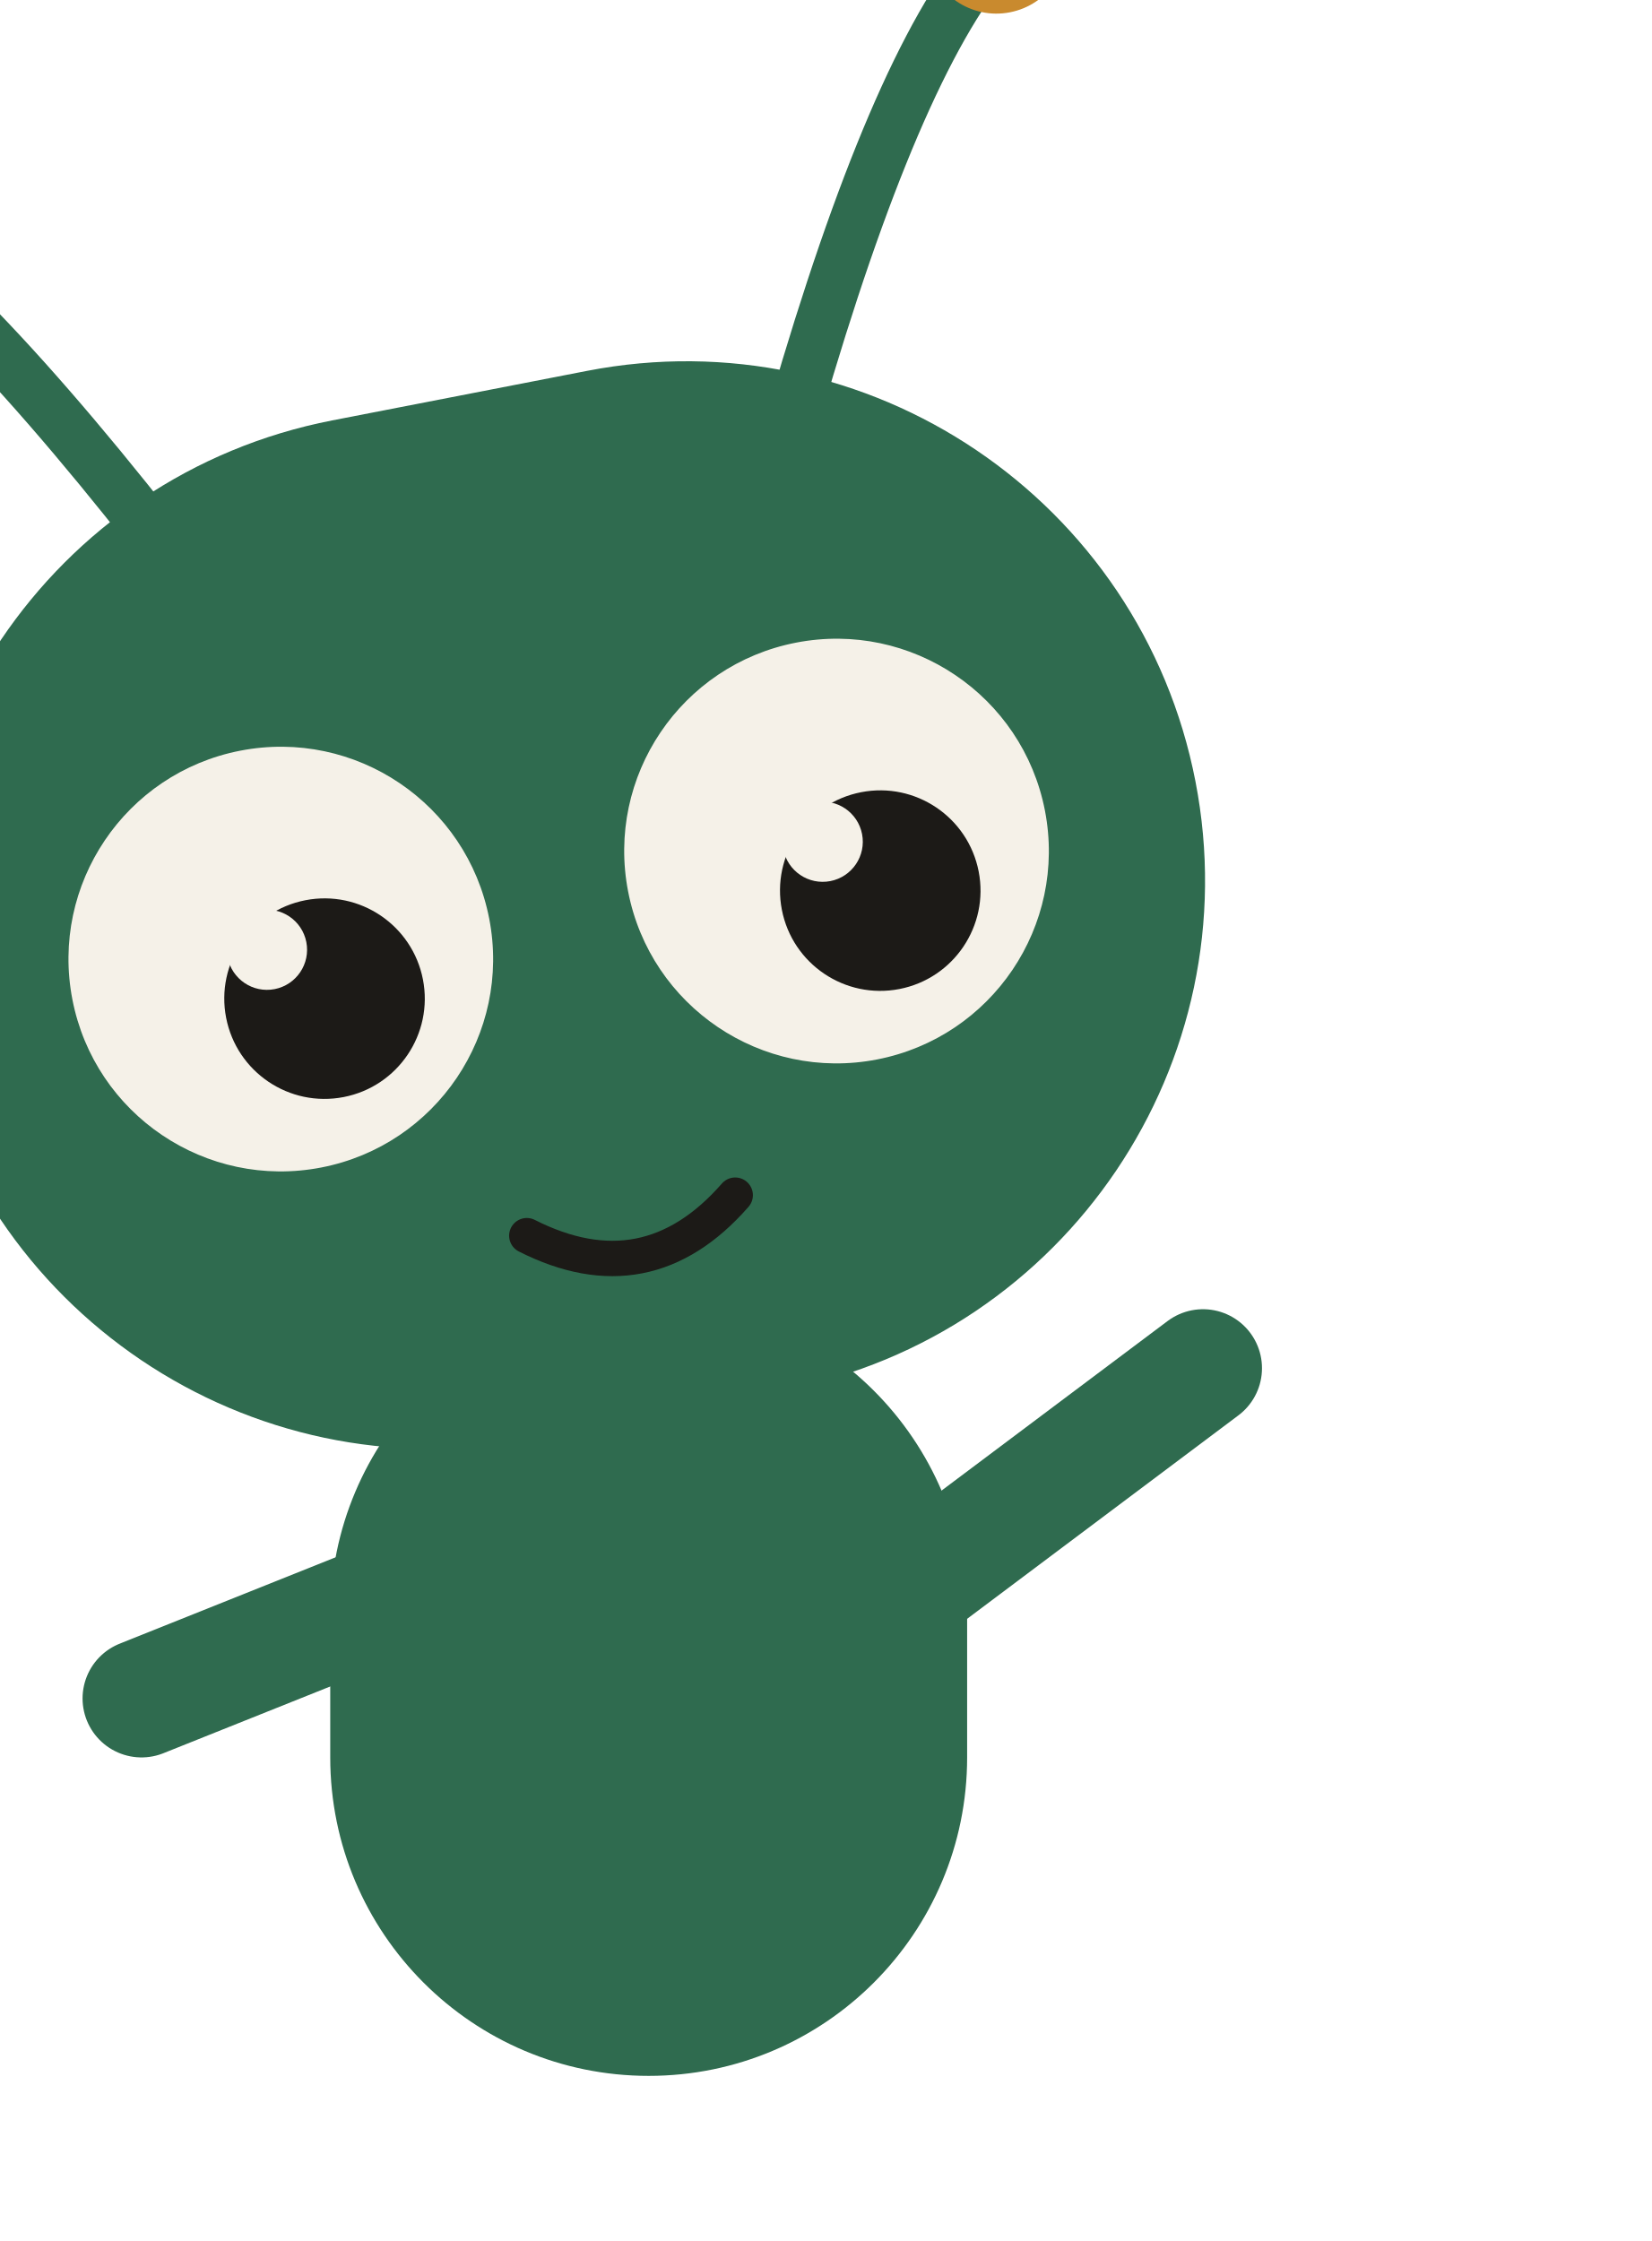
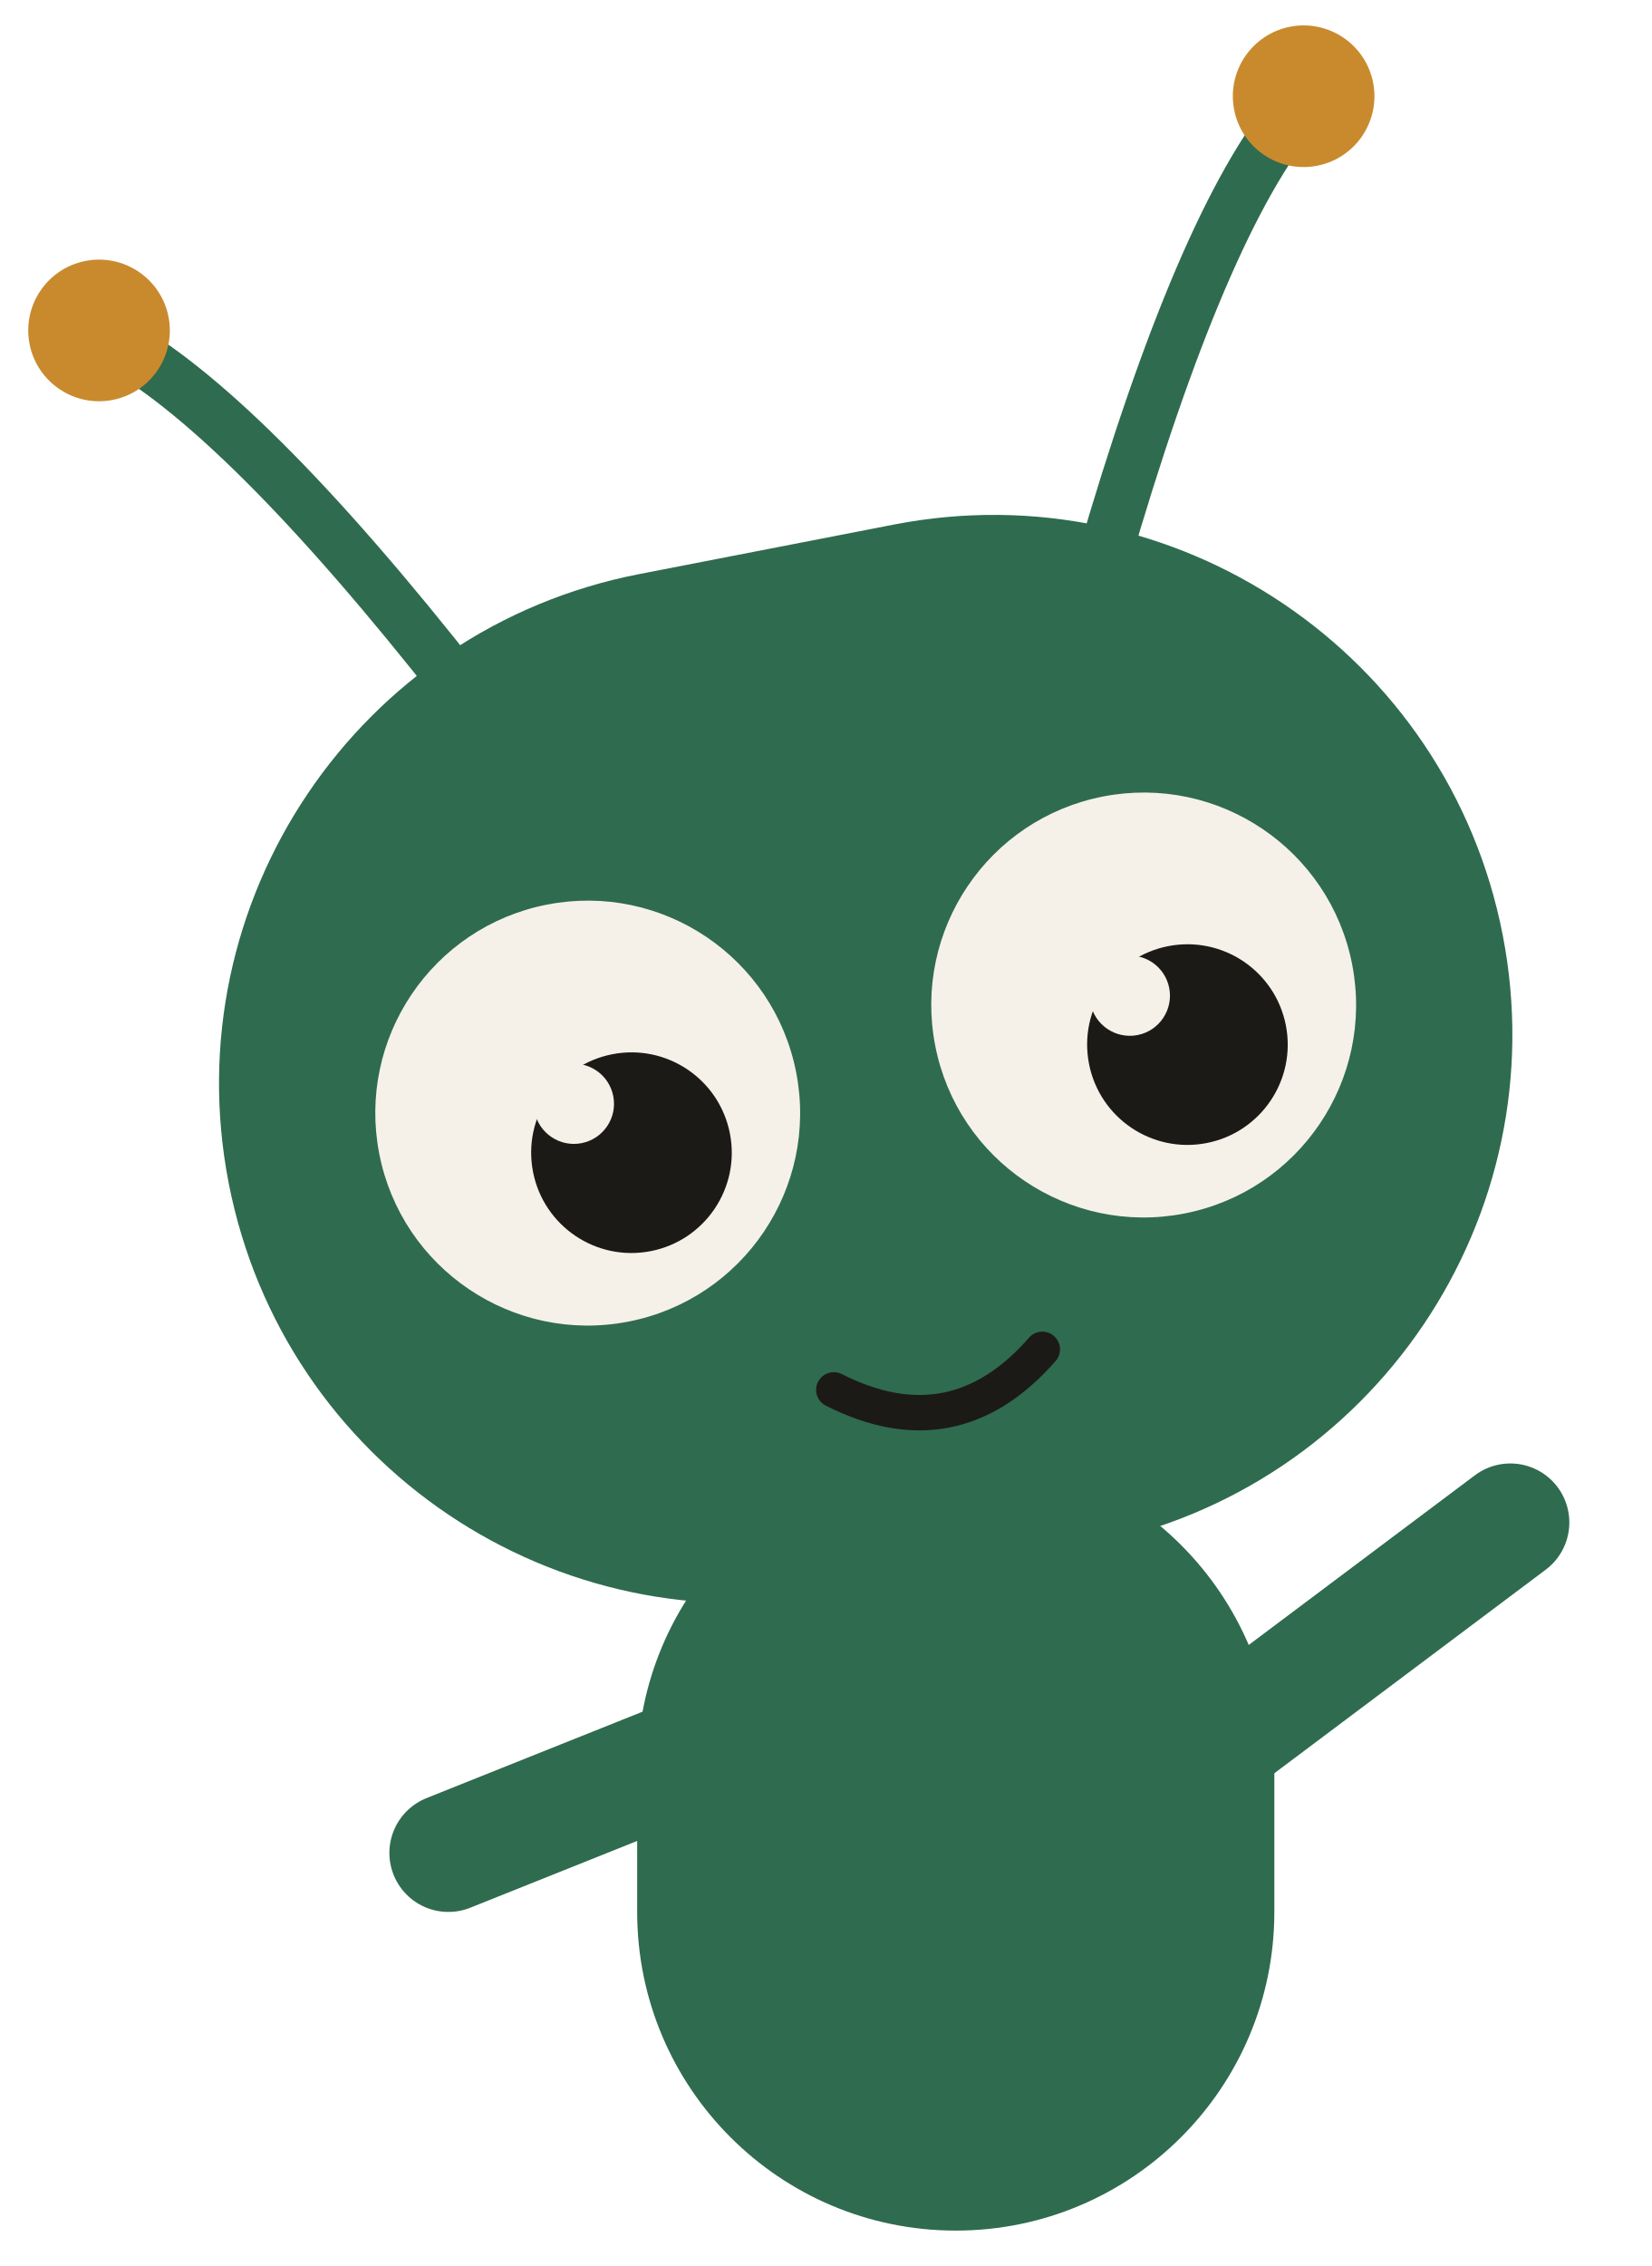
- <svg xmlns="http://www.w3.org/2000/svg" viewBox="0 0 140 190" width="140" height="190" role="img" aria-label="Stecco, la mascotte di Ramus">
+ <svg xmlns="http://www.w3.org/2000/svg" viewBox="-26 -13 140 192" width="140" height="192" role="img" aria-label="Stecco, la mascotte di Ramus">
  <path d="M32 136 L12 144 M78 134 L102 116" fill="none" stroke="#2F6B4F" stroke-width="10" stroke-linecap="round" stroke-linejoin="round" />
  <rect x="28" y="110" width="54" height="66" rx="27" fill="#2F6B4F" />
  <g transform="rotate(-11 55 116)">
    <path d="M29 42 Q15 14 5 5 M81 42 Q95 14 105 5" fill="none" stroke="#2F6B4F" stroke-width="4.5" stroke-linecap="round" />
    <circle cx="3" cy="3" r="6" fill="#C98A2E" />
    <circle cx="107" cy="3" r="6" fill="#C98A2E" />
    <rect x="0" y="32" width="110" height="88" rx="44" fill="#2F6B4F" />
    <circle cx="31" cy="76" r="18" fill="#F5F1E8" />
    <circle cx="79" cy="76" r="18" fill="#F5F1E8" />
    <circle cx="34" cy="80" r="8.5" fill="#1C1A17" />
    <circle cx="82" cy="80" r="8.5" fill="#1C1A17" />
    <circle cx="30" cy="75" r="3.4" fill="#F5F1E8" />
    <circle cx="78" cy="75" r="3.4" fill="#F5F1E8" />
    <path d="M47 103 Q56 110 65 103" fill="none" stroke="#1C1A17" stroke-width="3" stroke-linecap="round" />
  </g>
</svg>
